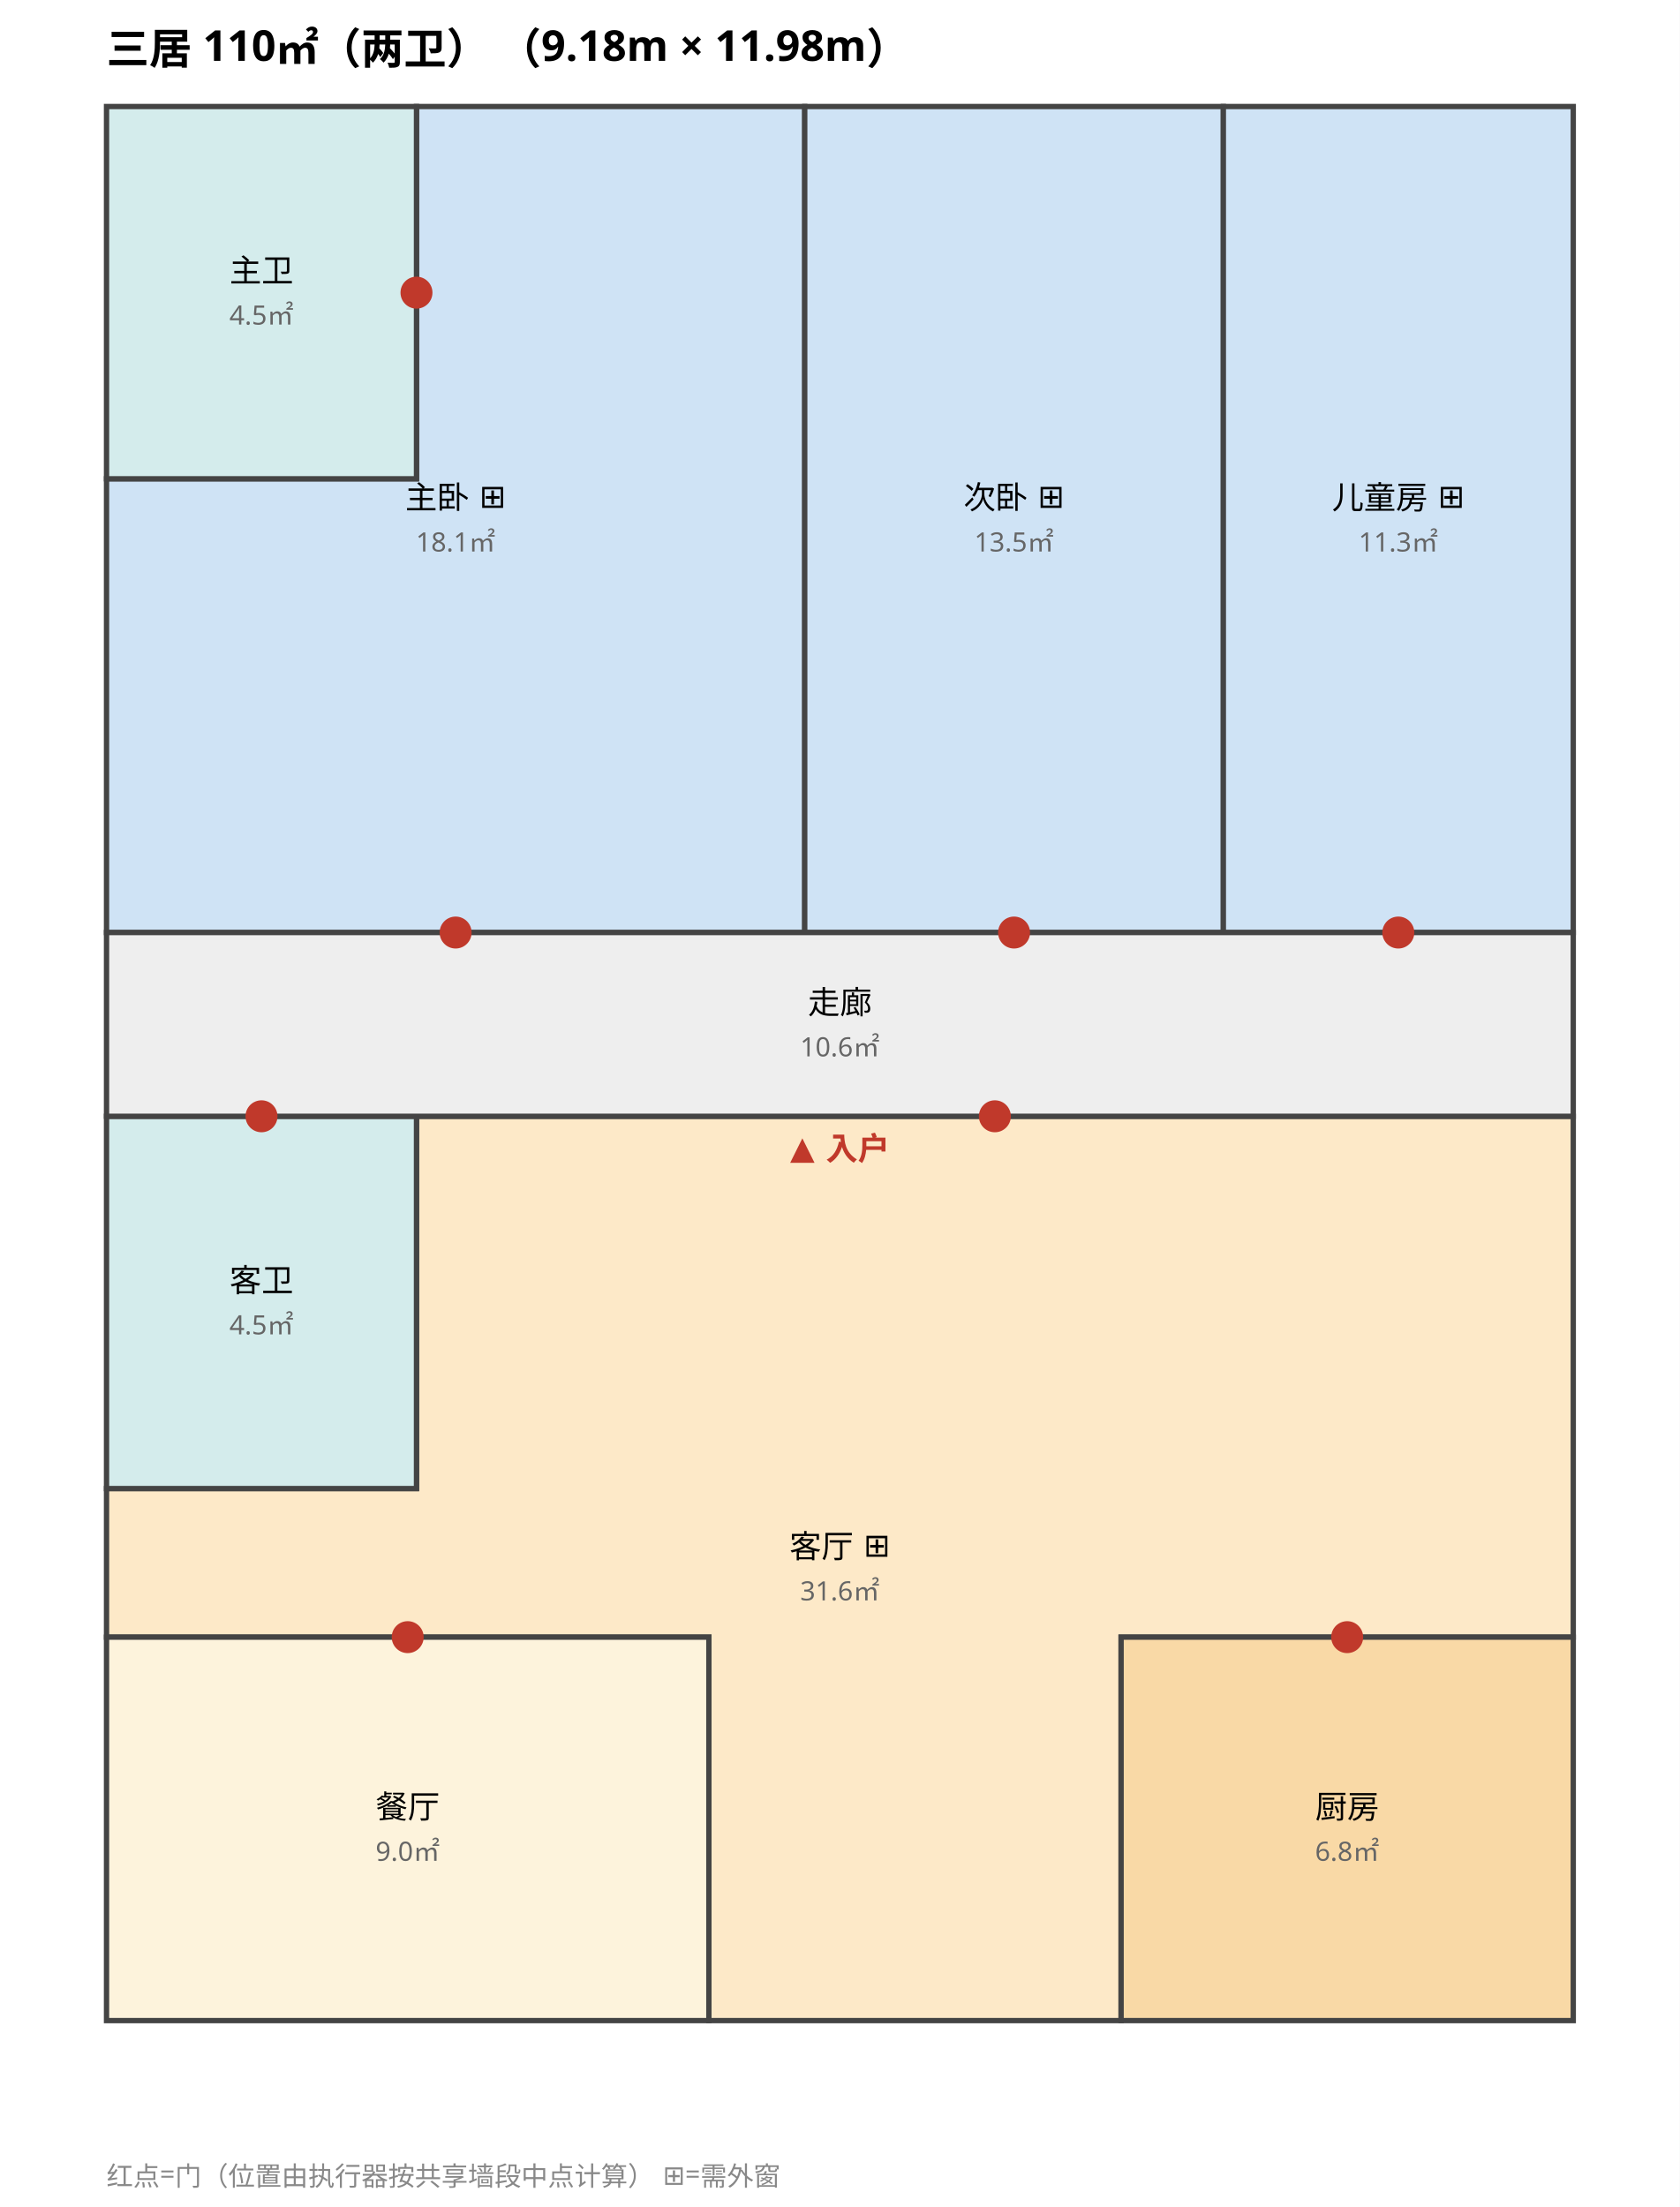
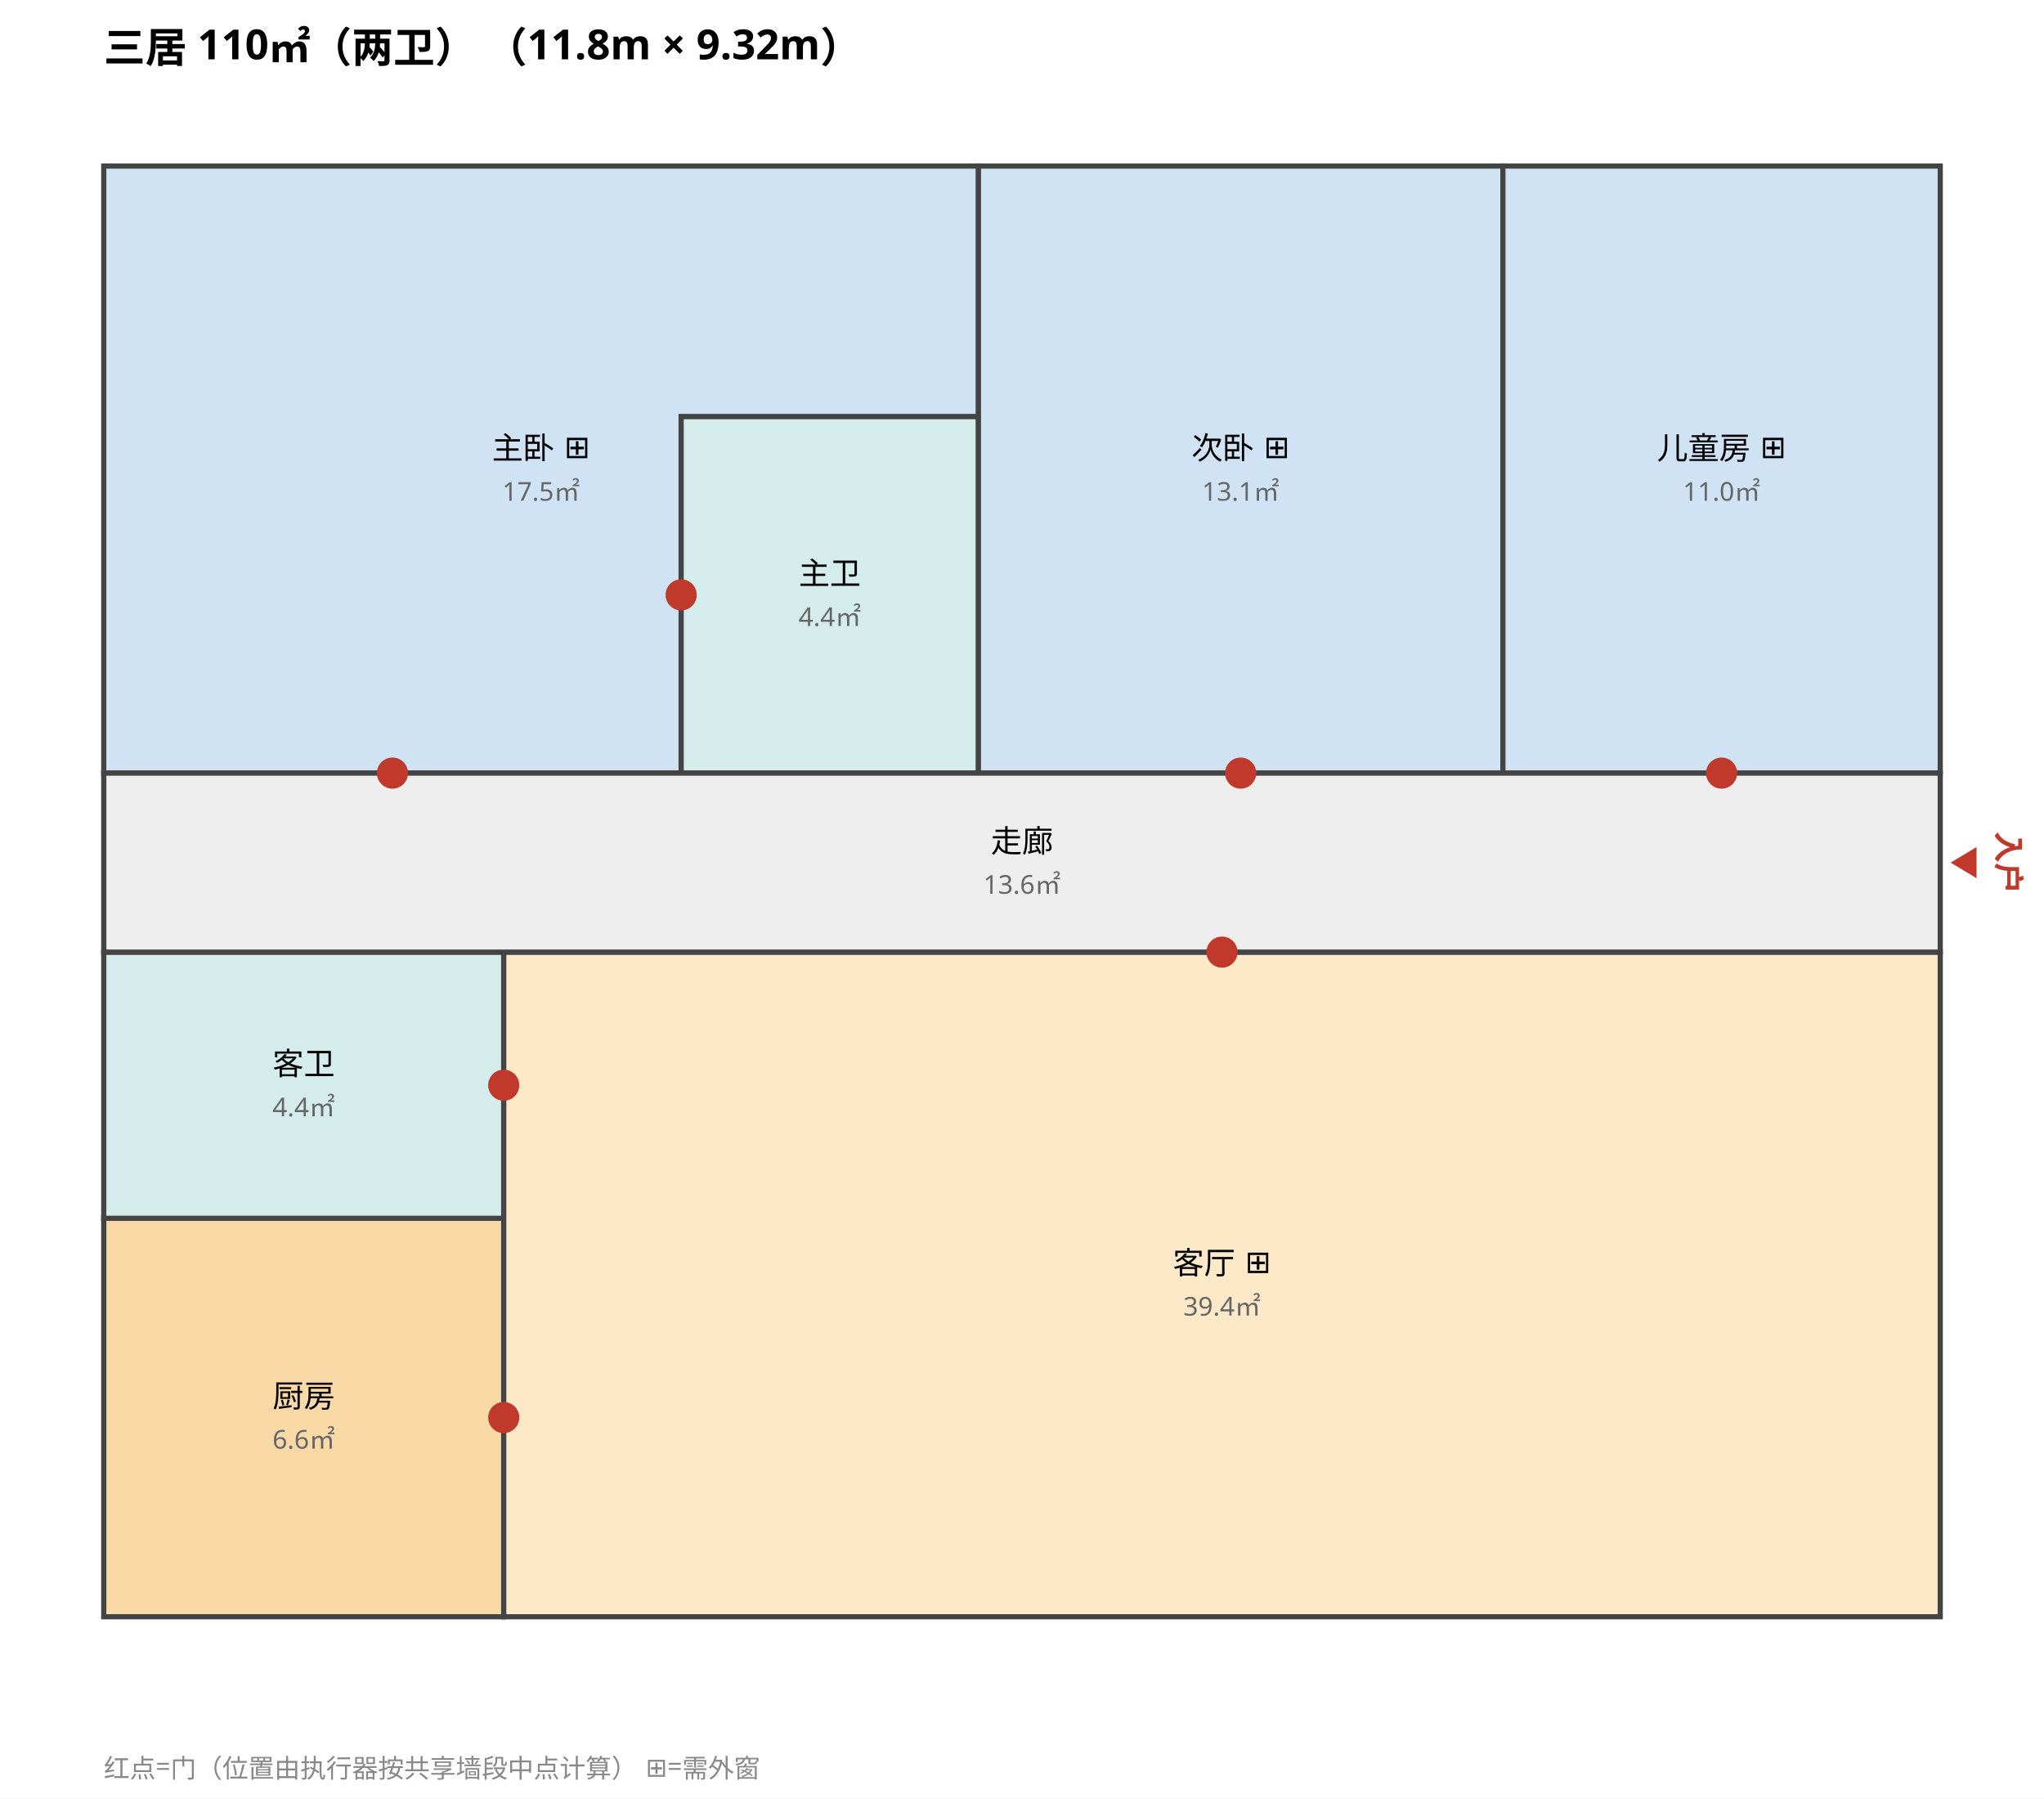
- <svg xmlns="http://www.w3.org/2000/svg" viewBox="0 0 630.8 828.8" font-family="sans-serif">
-   <rect width="630.8" height="828.8" fill="white" />
-   <text x="40" y="24" font-size="16" font-weight="bold">三居 110㎡（两卫）  （9.18m × 11.98m）</text>
-   <polygon points="40,614.8 266.2,614.8 266.2,758.8 421,758.8 421,614.8 590.8,614.8 590.8,419.2 156.4,419.2 156.4,559 40,559" fill="#fde9c8" stroke="#444" stroke-width="2" />
-   <text x="315.4" y="585" font-size="12" text-anchor="middle">客厅 ⊞</text>
-   <text x="315.4" y="601" font-size="10" text-anchor="middle" fill="#666">31.6㎡</text>
-   <polygon points="40,758.8 266.2,758.8 266.2,614.8 40,614.8" fill="#fdf3dc" stroke="#444" stroke-width="2" />
-   <text x="153.1" y="682.8" font-size="12" text-anchor="middle">餐厅</text>
-   <text x="153.1" y="698.8" font-size="10" text-anchor="middle" fill="#666">9.0㎡</text>
-   <polygon points="421,758.8 590.8,758.8 590.8,614.8 421,614.8" fill="#f9d9a6" stroke="#444" stroke-width="2" />
-   <text x="505.9" y="682.8" font-size="12" text-anchor="middle">厨房</text>
-   <text x="505.9" y="698.8" font-size="10" text-anchor="middle" fill="#666">6.8㎡</text>
-   <polygon points="40,559 156.4,559 156.4,419.2 40,419.2" fill="#d4ecec" stroke="#444" stroke-width="2" />
-   <text x="98.2" y="485.1" font-size="12" text-anchor="middle">客卫</text>
-   <text x="98.2" y="501.1" font-size="10" text-anchor="middle" fill="#666">4.5㎡</text>
-   <polygon points="40,350.2 302.2,350.2 302.2,40 156.4,40 156.4,179.8 40,179.8" fill="#cfe3f5" stroke="#444" stroke-width="2" />
-   <text x="171.1" y="191.1" font-size="12" text-anchor="middle">主卧 ⊞</text>
-   <text x="171.1" y="207.1" font-size="10" text-anchor="middle" fill="#666">18.1㎡</text>
-   <polygon points="40,179.8 156.4,179.8 156.4,40 40,40" fill="#d4ecec" stroke="#444" stroke-width="2" />
-   <text x="98.2" y="105.9" font-size="12" text-anchor="middle">主卫</text>
-   <text x="98.2" y="121.9" font-size="10" text-anchor="middle" fill="#666">4.5㎡</text>
-   <polygon points="302.2,350.2 459.4,350.2 459.4,40 302.2,40" fill="#cfe3f5" stroke="#444" stroke-width="2" />
-   <text x="380.8" y="191.1" font-size="12" text-anchor="middle">次卧 ⊞</text>
-   <text x="380.8" y="207.1" font-size="10" text-anchor="middle" fill="#666">13.5㎡</text>
-   <polygon points="459.4,350.2 590.8,350.2 590.8,40 459.4,40" fill="#cfe3f5" stroke="#444" stroke-width="2" />
-   <text x="525.1" y="191.1" font-size="12" text-anchor="middle">儿童房 ⊞</text>
-   <text x="525.1" y="207.1" font-size="10" text-anchor="middle" fill="#666">11.3㎡</text>
-   <polygon points="40,419.2 590.8,419.2 590.8,350.2 40,350.2" fill="#eeeeee" stroke="#444" stroke-width="2" />
-   <text x="315.4" y="380.7" font-size="12" text-anchor="middle">走廊</text>
-   <text x="315.4" y="396.7" font-size="10" text-anchor="middle" fill="#666">10.6㎡</text>
-   <circle cx="373.6" cy="419.2" r="6" fill="#c0392b" />
-   <circle cx="171.1" cy="350.2" r="6" fill="#c0392b" />
-   <circle cx="380.8" cy="350.2" r="6" fill="#c0392b" />
-   <circle cx="525.1" cy="350.2" r="6" fill="#c0392b" />
-   <circle cx="153.1" cy="614.8" r="6" fill="#c0392b" />
-   <circle cx="505.9" cy="614.8" r="6" fill="#c0392b" />
-   <circle cx="98.2" cy="419.2" r="6" fill="#c0392b" />
-   <circle cx="156.4" cy="109.9" r="6" fill="#c0392b" />
-   <text x="315.4" y="435.2" font-size="12" text-anchor="middle" fill="#c0392b" font-weight="bold">▲ 入户</text>
-   <text x="40" y="820.8" font-size="10" fill="#888">红点=门（位置由执行器按共享墙段中点计算） ⊞=需外窗</text>
+ <svg xmlns="http://www.w3.org/2000/svg" viewBox="0 0 788 693.2" font-family="sans-serif">
+   <rect width="788" height="693.2" fill="white" />
+   <text x="40" y="24" font-size="16" font-weight="bold">三居 110㎡（两卫）  （11.8m × 9.32m）</text>
+   <polygon points="40,623.2 194.2,623.2 194.2,469.6 40,469.6" fill="#f9d9a6" stroke="#444" stroke-width="2" />
+   <text x="117.1" y="542.4" font-size="12" text-anchor="middle">厨房</text>
+   <text x="117.1" y="558.4" font-size="10" text-anchor="middle" fill="#666">6.6㎡</text>
+   <polygon points="40,469.6 194.2,469.6 194.2,367 40,367" fill="#d4ecec" stroke="#444" stroke-width="2" />
+   <text x="117.1" y="414.3" font-size="12" text-anchor="middle">客卫</text>
+   <text x="117.1" y="430.3" font-size="10" text-anchor="middle" fill="#666">4.4㎡</text>
+   <polygon points="194.2,623.2 748,623.2 748,367 194.2,367" fill="#fde9c8" stroke="#444" stroke-width="2" />
+   <text x="471.1" y="491.1" font-size="12" text-anchor="middle">客厅 ⊞</text>
+   <text x="471.1" y="507.1" font-size="10" text-anchor="middle" fill="#666">39.4㎡</text>
+   <polygon points="40,298 262.6,298 262.6,160.6 377.2,160.6 377.2,64 40,64" fill="#cfe3f5" stroke="#444" stroke-width="2" />
+   <text x="208.6" y="177" font-size="12" text-anchor="middle">主卧 ⊞</text>
+   <text x="208.6" y="193" font-size="10" text-anchor="middle" fill="#666">17.5㎡</text>
+   <polygon points="262.6,298 377.2,298 377.2,160.6 262.6,160.6" fill="#d4ecec" stroke="#444" stroke-width="2" />
+   <text x="319.9" y="225.3" font-size="12" text-anchor="middle">主卫</text>
+   <text x="319.9" y="241.3" font-size="10" text-anchor="middle" fill="#666">4.4㎡</text>
+   <polygon points="377.2,298 579.4,298 579.4,64 377.2,64" fill="#cfe3f5" stroke="#444" stroke-width="2" />
+   <text x="478.3" y="177" font-size="12" text-anchor="middle">次卧 ⊞</text>
+   <text x="478.3" y="193" font-size="10" text-anchor="middle" fill="#666">13.1㎡</text>
+   <polygon points="579.4,298 748,298 748,64 579.4,64" fill="#cfe3f5" stroke="#444" stroke-width="2" />
+   <text x="663.7" y="177" font-size="12" text-anchor="middle">儿童房 ⊞</text>
+   <text x="663.7" y="193" font-size="10" text-anchor="middle" fill="#666">11.0㎡</text>
+   <polygon points="40,367 748,367 748,298 40,298" fill="#eeeeee" stroke="#444" stroke-width="2" />
+   <text x="394" y="328.5" font-size="12" text-anchor="middle">走廊</text>
+   <text x="394" y="344.5" font-size="10" text-anchor="middle" fill="#666">13.6㎡</text>
+   <circle cx="471.1" cy="367" r="6" fill="#c0392b" />
+   <circle cx="151.3" cy="298" r="6" fill="#c0392b" />
+   <circle cx="478.3" cy="298" r="6" fill="#c0392b" />
+   <circle cx="663.7" cy="298" r="6" fill="#c0392b" />
+   <circle cx="194.2" cy="546.4" r="6" fill="#c0392b" />
+   <circle cx="262.6" cy="229.3" r="6" fill="#c0392b" />
+   <circle cx="194.2" cy="418.3" r="6" fill="#c0392b" />
+   <polygon points="762,326.5 762,338.5 752,332.5" fill="#c0392b" />
+   <text x="770" y="332.5" transform="rotate(90 770 332.5)" font-size="12" text-anchor="middle" fill="#c0392b" font-weight="bold">入户</text>
+   <text x="40" y="685.2" font-size="10" fill="#888">红点=门（位置由执行器按共享墙段中点计算） ⊞=需外窗</text>
</svg>
